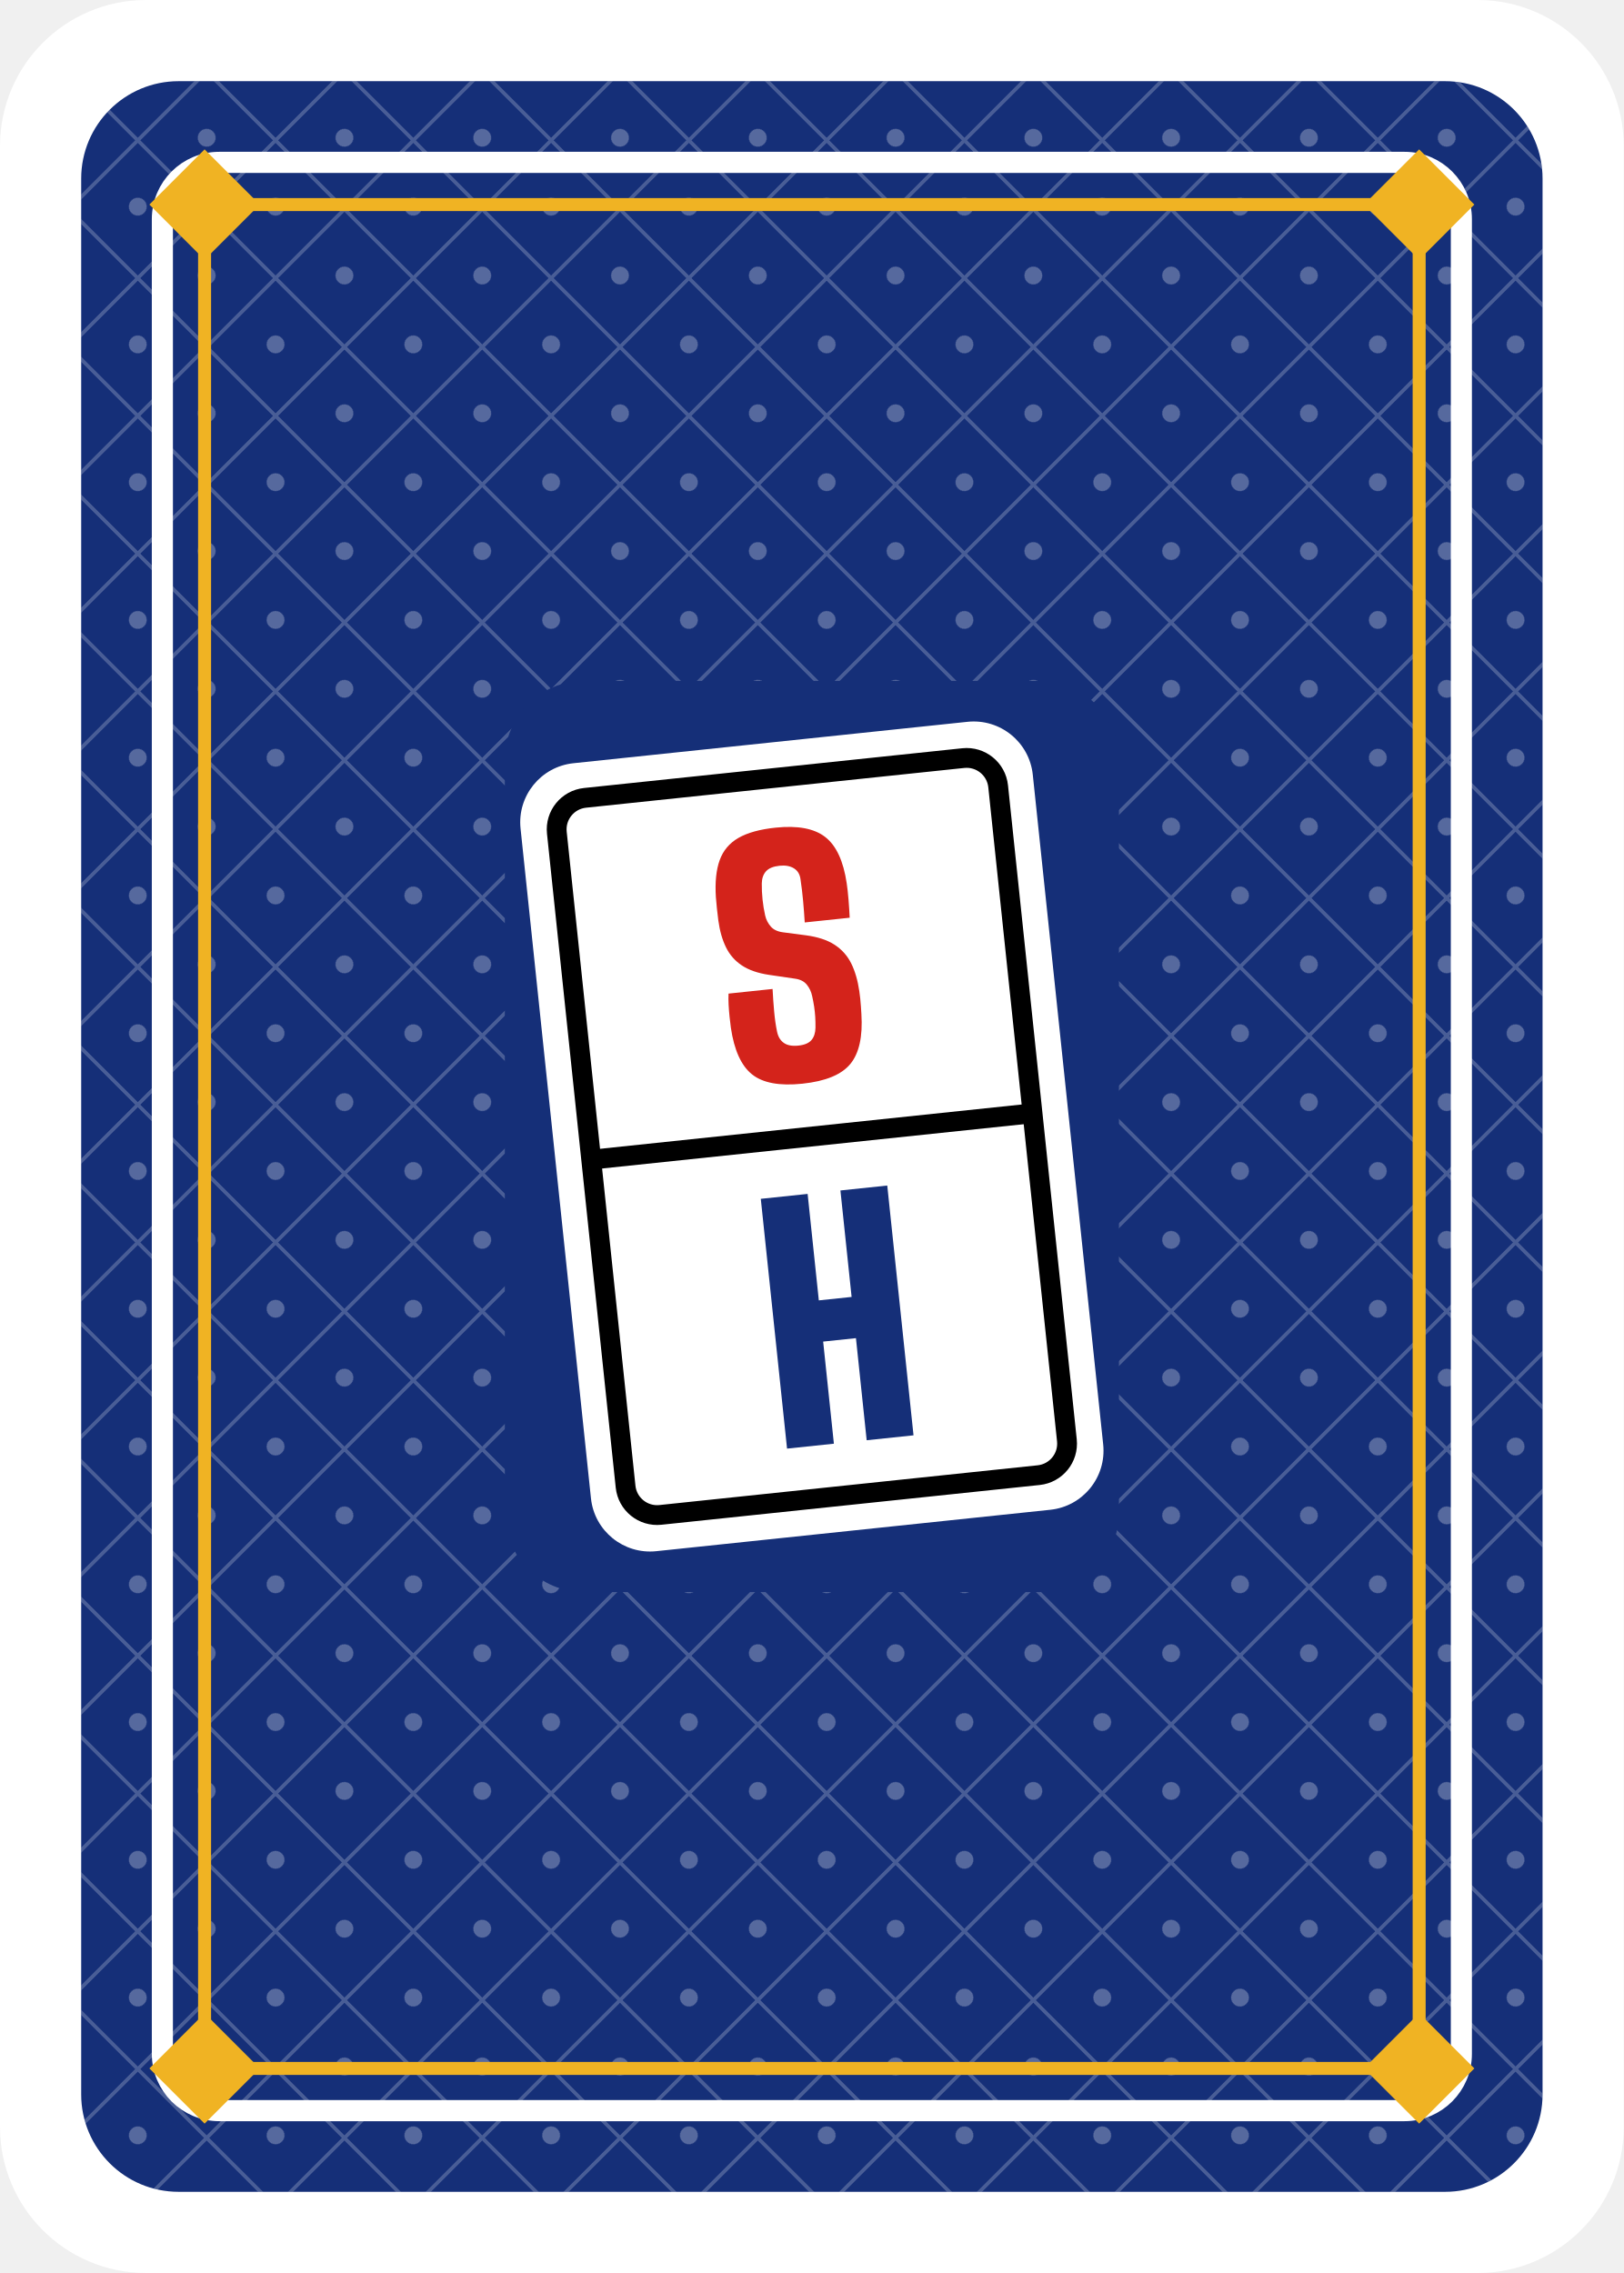
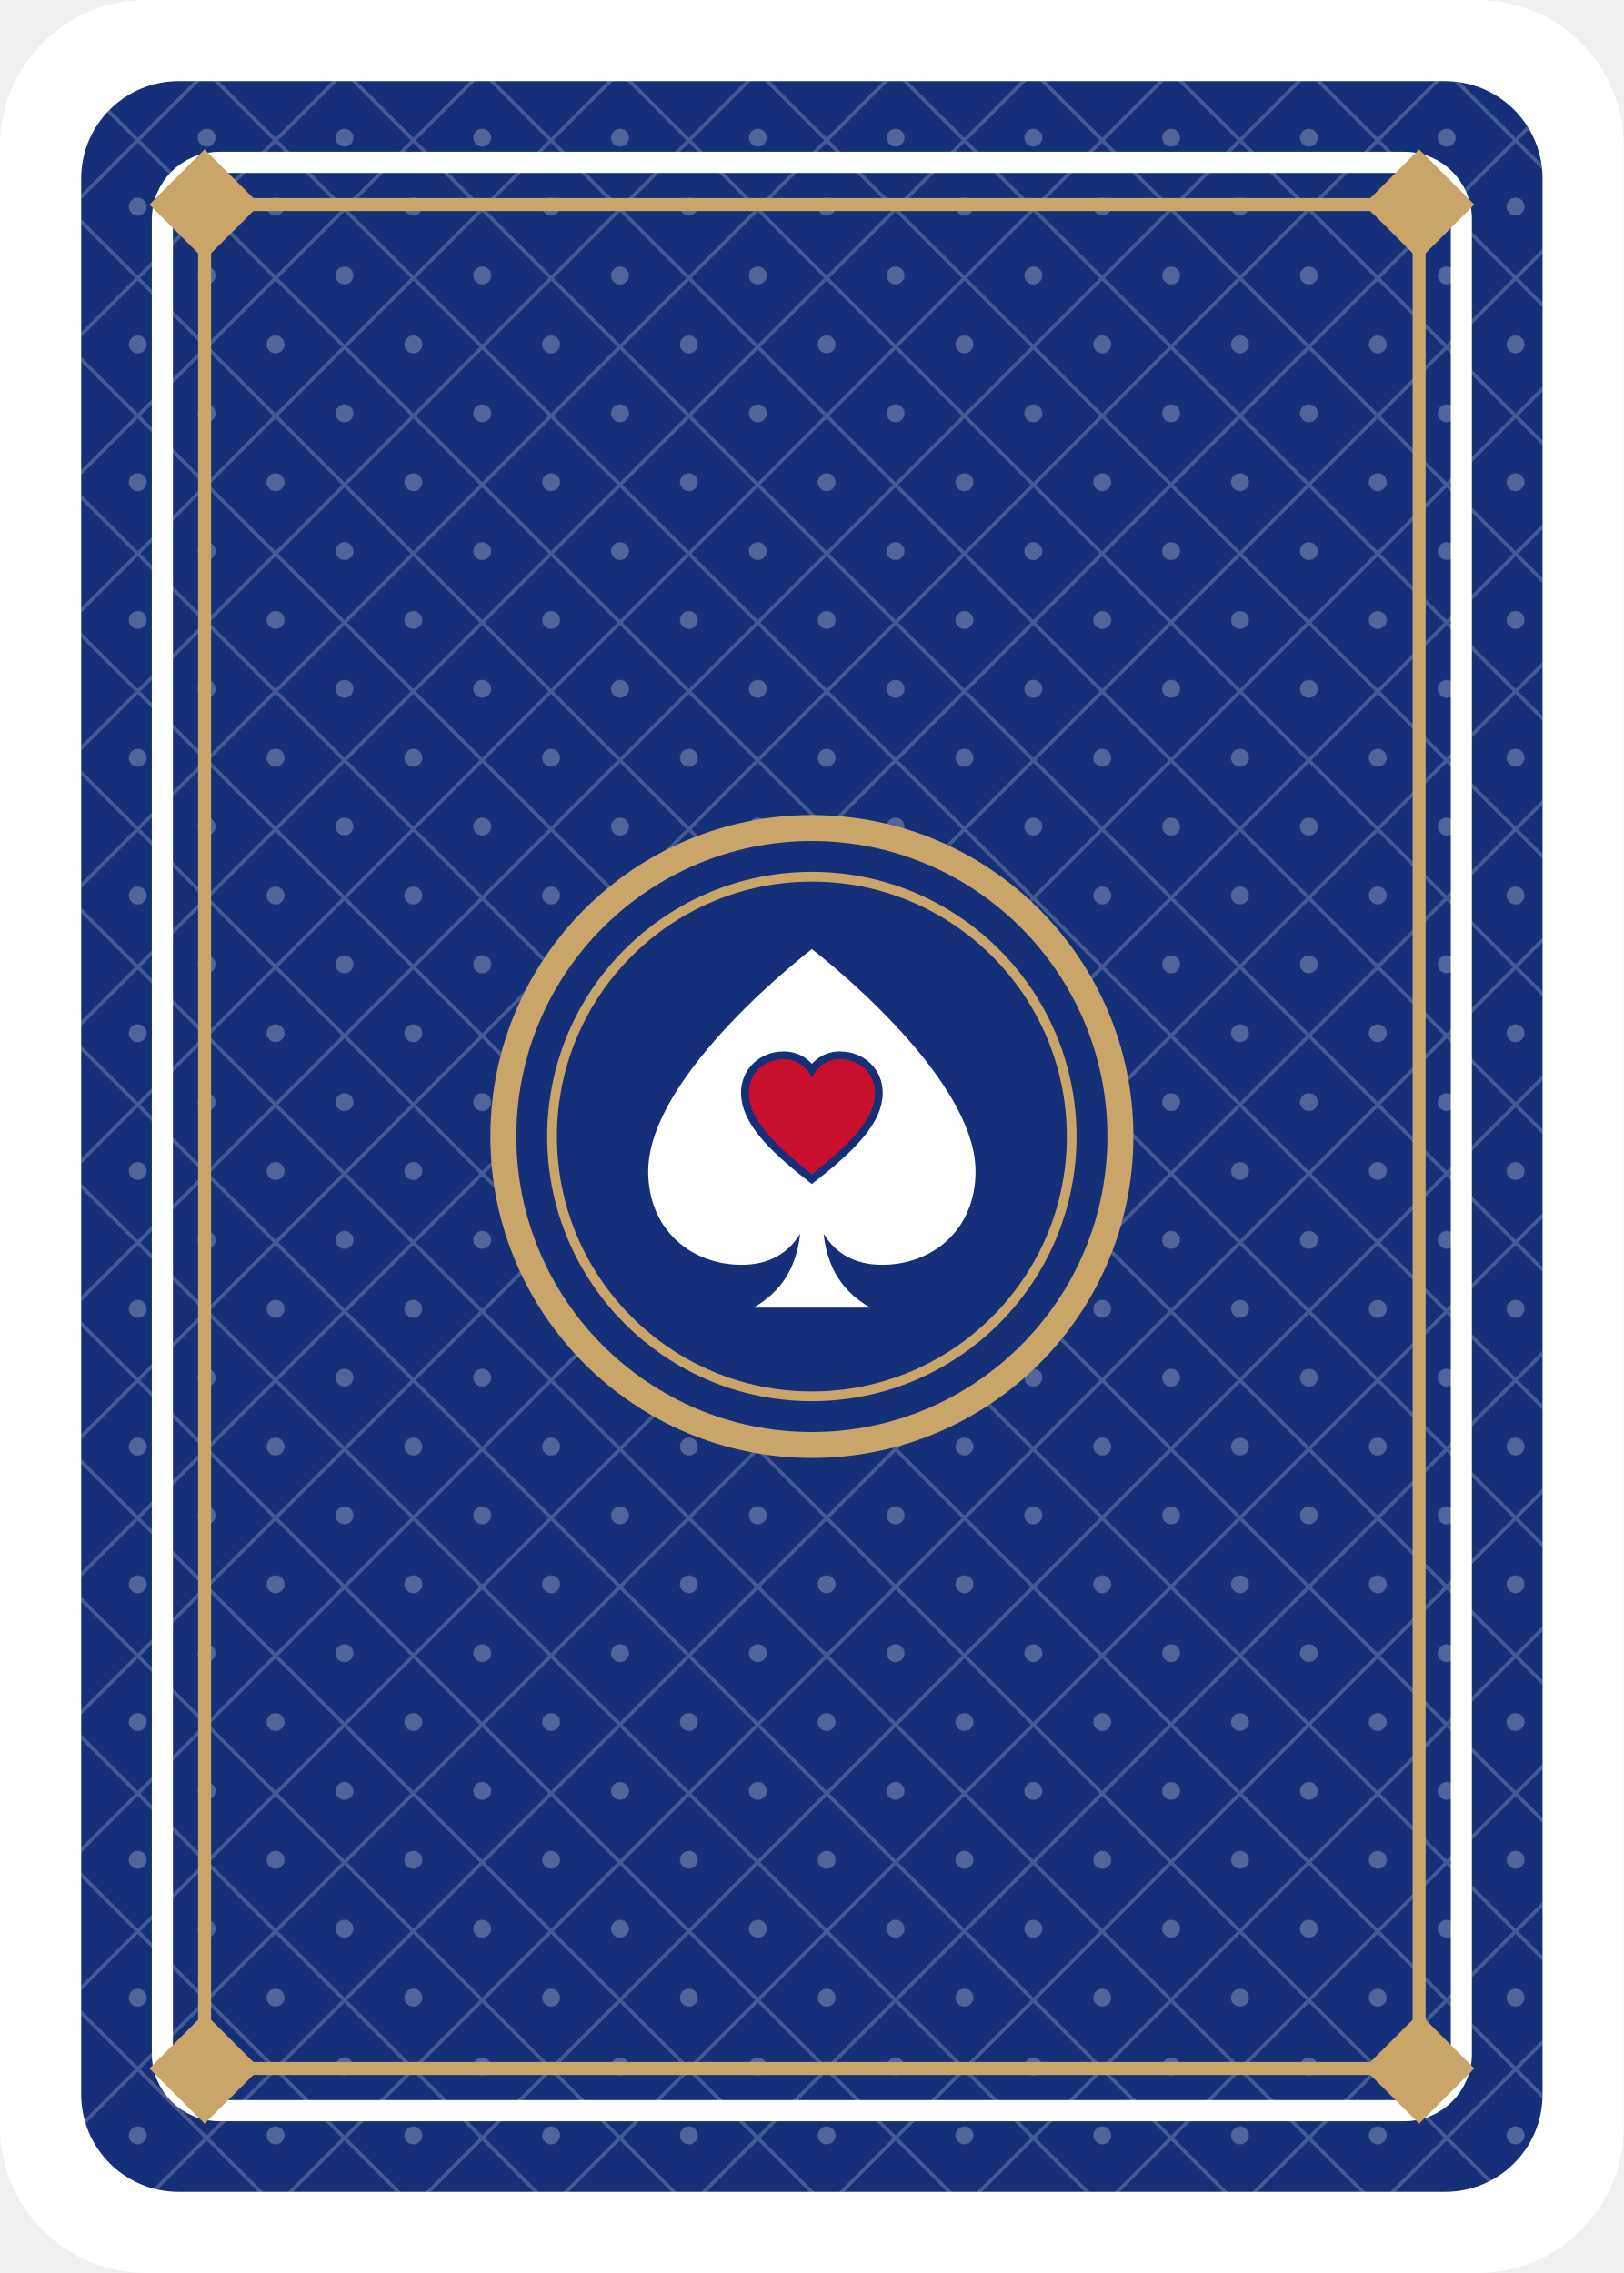
<svg xmlns="http://www.w3.org/2000/svg" viewBox="0 0 100 140">
  <defs>
    <pattern id="d" width="6" height="6" patternUnits="userSpaceOnUse" patternTransform="rotate(45)">
-       <path d="M0 0H6M0 0V6" stroke="#fff" stroke-width=".45" opacity=".22" />
+       <path d="M0 0H6M0 0V6" stroke="#fff" stroke-width=".45" opacity=".2" />
    </pattern>
    <pattern id="e" width="6" height="6" patternUnits="userSpaceOnUse" patternTransform="rotate(45)">
-       <circle cx="3" cy="3" r=".55" fill="#fff" opacity=".28" />
+       <circle cx="3" cy="3" r=".55" fill="#fff" opacity=".26" />
    </pattern>
  </defs>
  <rect width="100" height="140" rx="9" fill="#fff" />
  <rect x="5" y="5" width="90" height="130" rx="6" fill="#152f78" />
  <rect x="5" y="5" width="90" height="130" rx="6" fill="url(#d)" />
  <rect x="5" y="5" width="90" height="130" rx="6" fill="url(#e)" />
  <rect x="10" y="10" width="80" height="120" rx="3.5" fill="none" stroke="#fff" stroke-width="1.3" />
-   <rect x="12.6" y="12.6" width="74.8" height="114.8" rx="2.2" fill="none" stroke="#f0b323" stroke-width=".8" />
-   <g fill="#f0b323">
+   <rect x="12.6" y="12.6" width="74.8" height="114.8" rx="2.2" fill="none" stroke="#c9a56a" stroke-width=".8" />
+   <g fill="#c9a56a">
    <path d="M12.6 9.2l3.4 3.4-3.4 3.4-3.4-3.4z" />
    <path d="M87.4 9.2l3.4 3.4-3.4 3.4-3.4-3.4z" />
    <path d="M12.6 124l3.4 3.4-3.4 3.4-3.4-3.4z" />
    <path d="M87.4 124l3.4 3.4-3.4 3.4-3.4-3.4z" />
  </g>
-   <g transform="translate(50 70) scale(1.22) translate(-50 -70)">
-     <rect x="34.5" y="47" width="31" height="46" rx="4" fill="#152f78" />
-     <g transform="rotate(-6 50 70)">
-       <rect x="37" y="50" width="26" height="40" rx="3" fill="#fff" />
-       <rect x="38.8" y="51.8" width="22.4" height="36.4" rx="1.6" fill="none" stroke="#000" stroke-width="1" />
-       <path d="M38.8 70H61.2" stroke="#000" stroke-width="1" />
-       <g transform="translate(40 54.3)">
-         <path fill="#d4231b" transform="translate(6.04 12.84) scale(0.1585)" d="M23.75 1Q12.75 1 8.08-3.65Q3.40-8.30 2.95-19.10Q2.90-20.70 2.90-22.62Q2.90-24.55 3-26.48Q3.10-28.40 3.35-30L17.45-30Q17.25-26.35 17.20-22.80Q17.15-19.25 17.45-16.30Q17.70-13.85 19.23-12.53Q20.75-11.20 23.75-11.20Q26.70-11.20 28.08-12.53Q29.45-13.85 29.75-16.30Q29.95-18 30.03-19.68Q30.10-21.35 30.03-23.03Q29.95-24.70 29.75-26.40Q29.55-28.50 28.45-30.20Q27.35-31.90 24.95-32.50L16.75-34.60Q11.55-35.95 8.50-38.48Q5.45-41 4.08-44.75Q2.70-48.50 2.55-53.50Q2.50-55.70 2.50-57.43Q2.50-59.15 2.55-61Q2.85-68.15 4.98-72.55Q7.10-76.95 11.65-78.98Q16.20-81 23.75-81Q34.40-81 39.20-76.37Q44-71.75 44.45-61Q44.55-58.85 44.48-55.75Q44.40-52.65 44.25-50L29.85-50Q30-53.45 30.05-56.90Q30.10-60.35 29.95-63.80Q29.90-66.20 28.23-67.50Q26.55-68.80 23.75-68.80Q20.75-68.80 19.30-67.50Q17.85-66.20 17.55-63.80Q17.25-61.25 17.25-58.65Q17.25-56.05 17.55-53.50Q17.80-51.50 18.95-49.85Q20.10-48.20 22.65-47.60L29.75-45.90Q35.35-44.55 38.58-41.93Q41.80-39.30 43.23-35.43Q44.65-31.55 44.85-26.40Q44.90-25.25 44.90-24Q44.90-22.75 44.85-21.50Q44.80-20.25 44.75-19.10Q44.30-8.30 39.58-3.65Q34.85 1 23.75 1" />
-       </g>
-       <g transform="rotate(180 50 70) translate(40 54.3)">
-         <path fill="#152f78" transform="translate(5.84 12.84) scale(0.1585)" d="M19 0L4 0L4-80L19-80L19-47.30L29.50-47.30L29.50-80L44.50-80L44.50 0L29.50 0L29.50-34.10L19-34.10" />
-       </g>
+   <circle cx="50" cy="70" r="19" fill="#152f78" stroke="#c9a56a" stroke-width="1.6" />
+   <circle cx="50" cy="70" r="16" fill="none" stroke="#c9a56a" stroke-width=".6" />
+   <g transform="translate(38 57.5) scale(.24)">
+     <path d="M50 4C50 4 8 36 8 61c0 15 11 24 24 24 7 0 12-3 15-8-1 9-5 15-12 19h30c-7-4-11-10-12-19 3 5 8 8 15 8 13 0 24-9 24-24C92 36 50 4 50 4z" fill="#ffffff" />
+     <g transform="translate(50 47) scale(.36) translate(-50 -49)">
+       <path d="M50 90C22 68 5 50 5 32 5 18 16 8 30 8c9 0 16 5 20 13 4-8 11-13 20-13 14 0 25 10 25 24 0 18-17 36-45 58z" fill="#c8102e" stroke="#152f78" stroke-width="11" paint-order="stroke" />
    </g>
  </g>
</svg>
